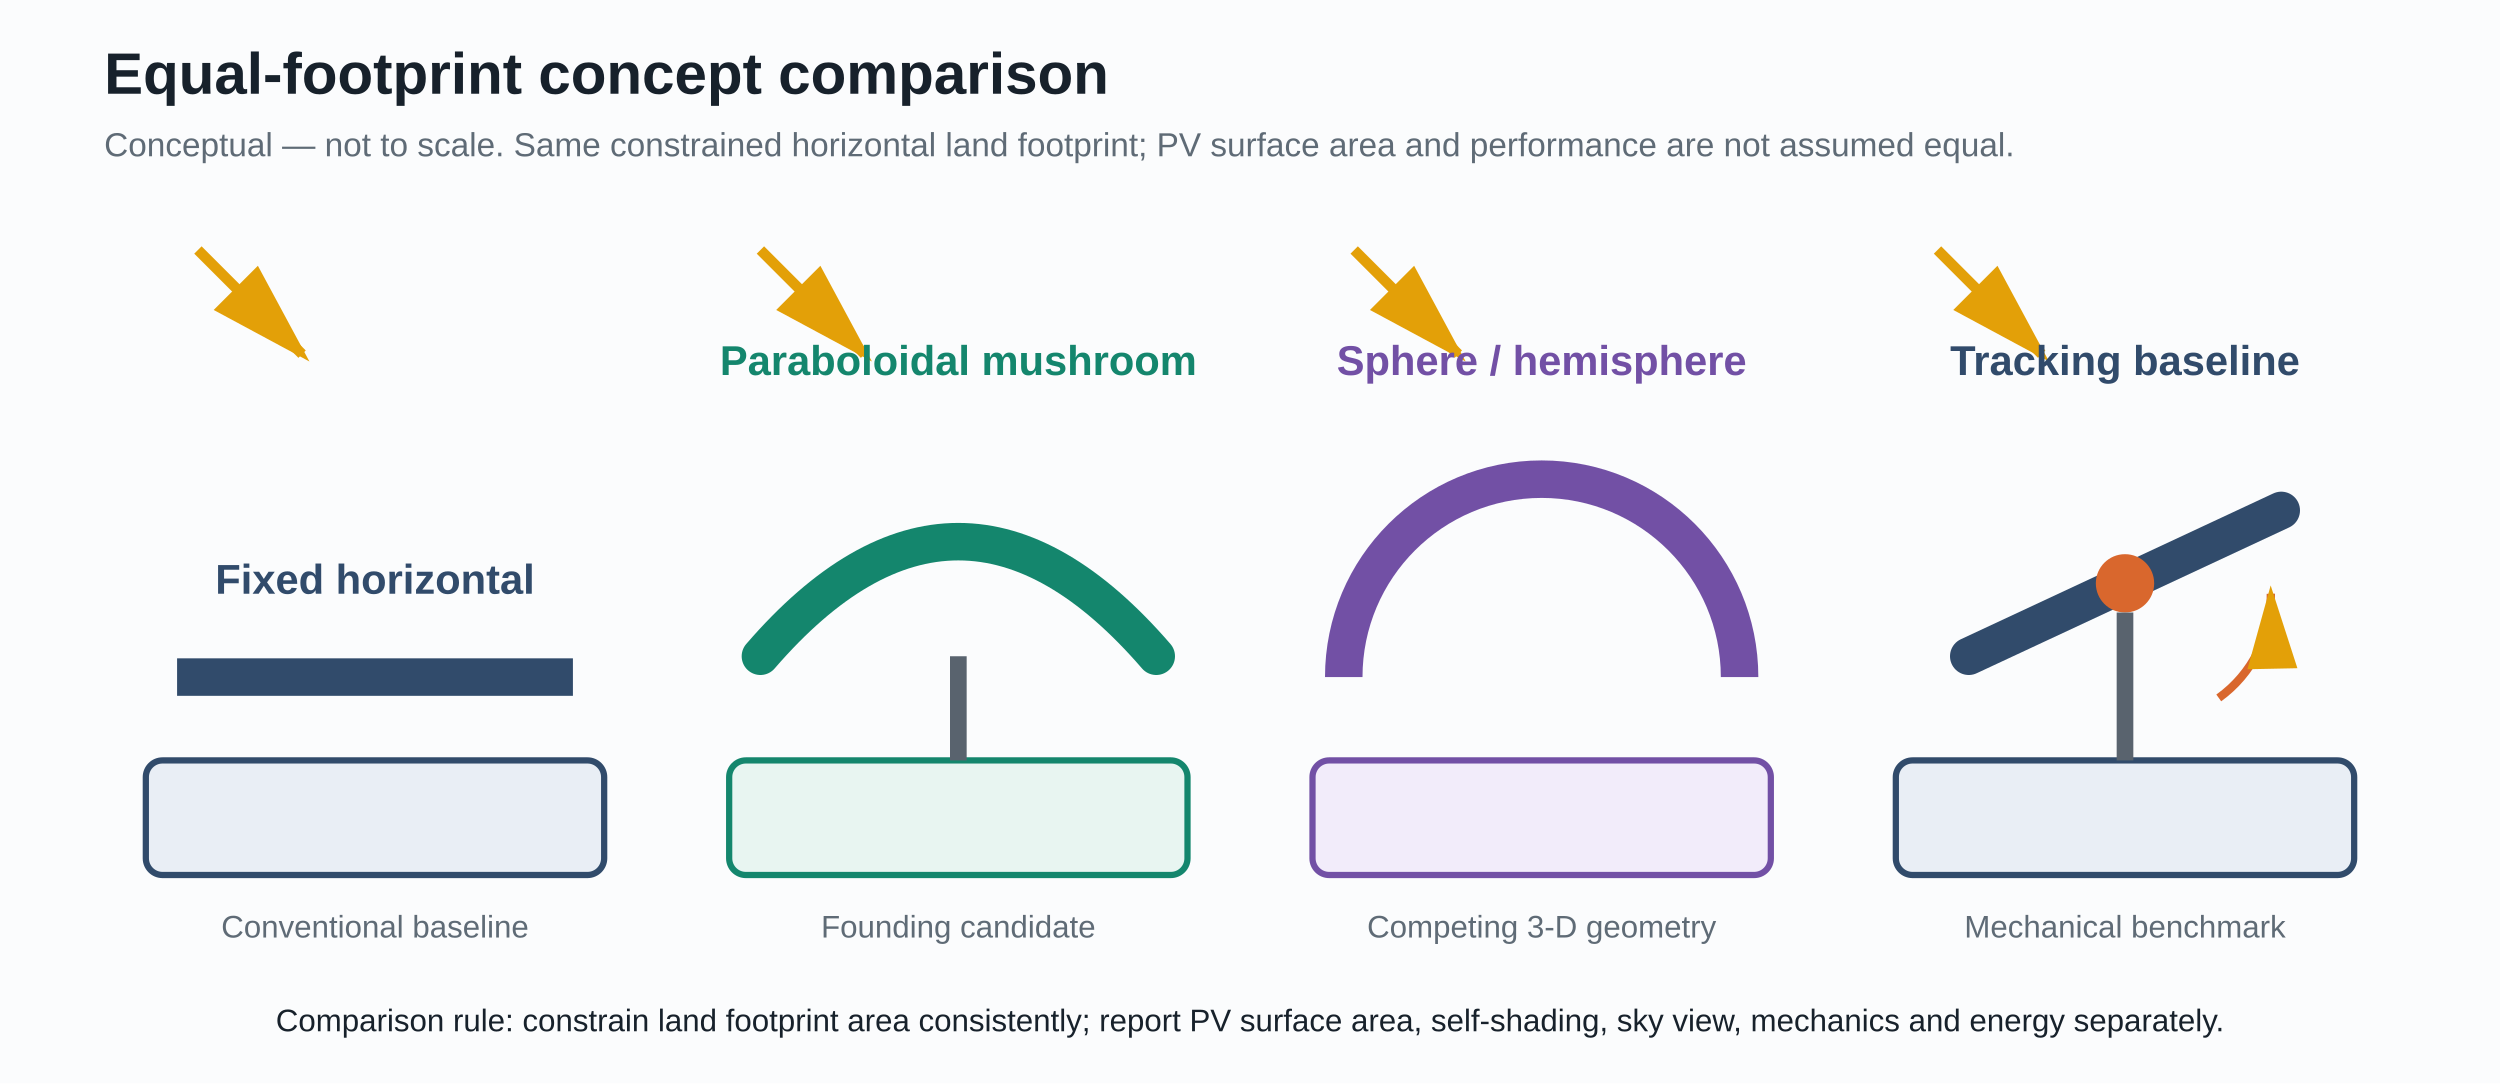
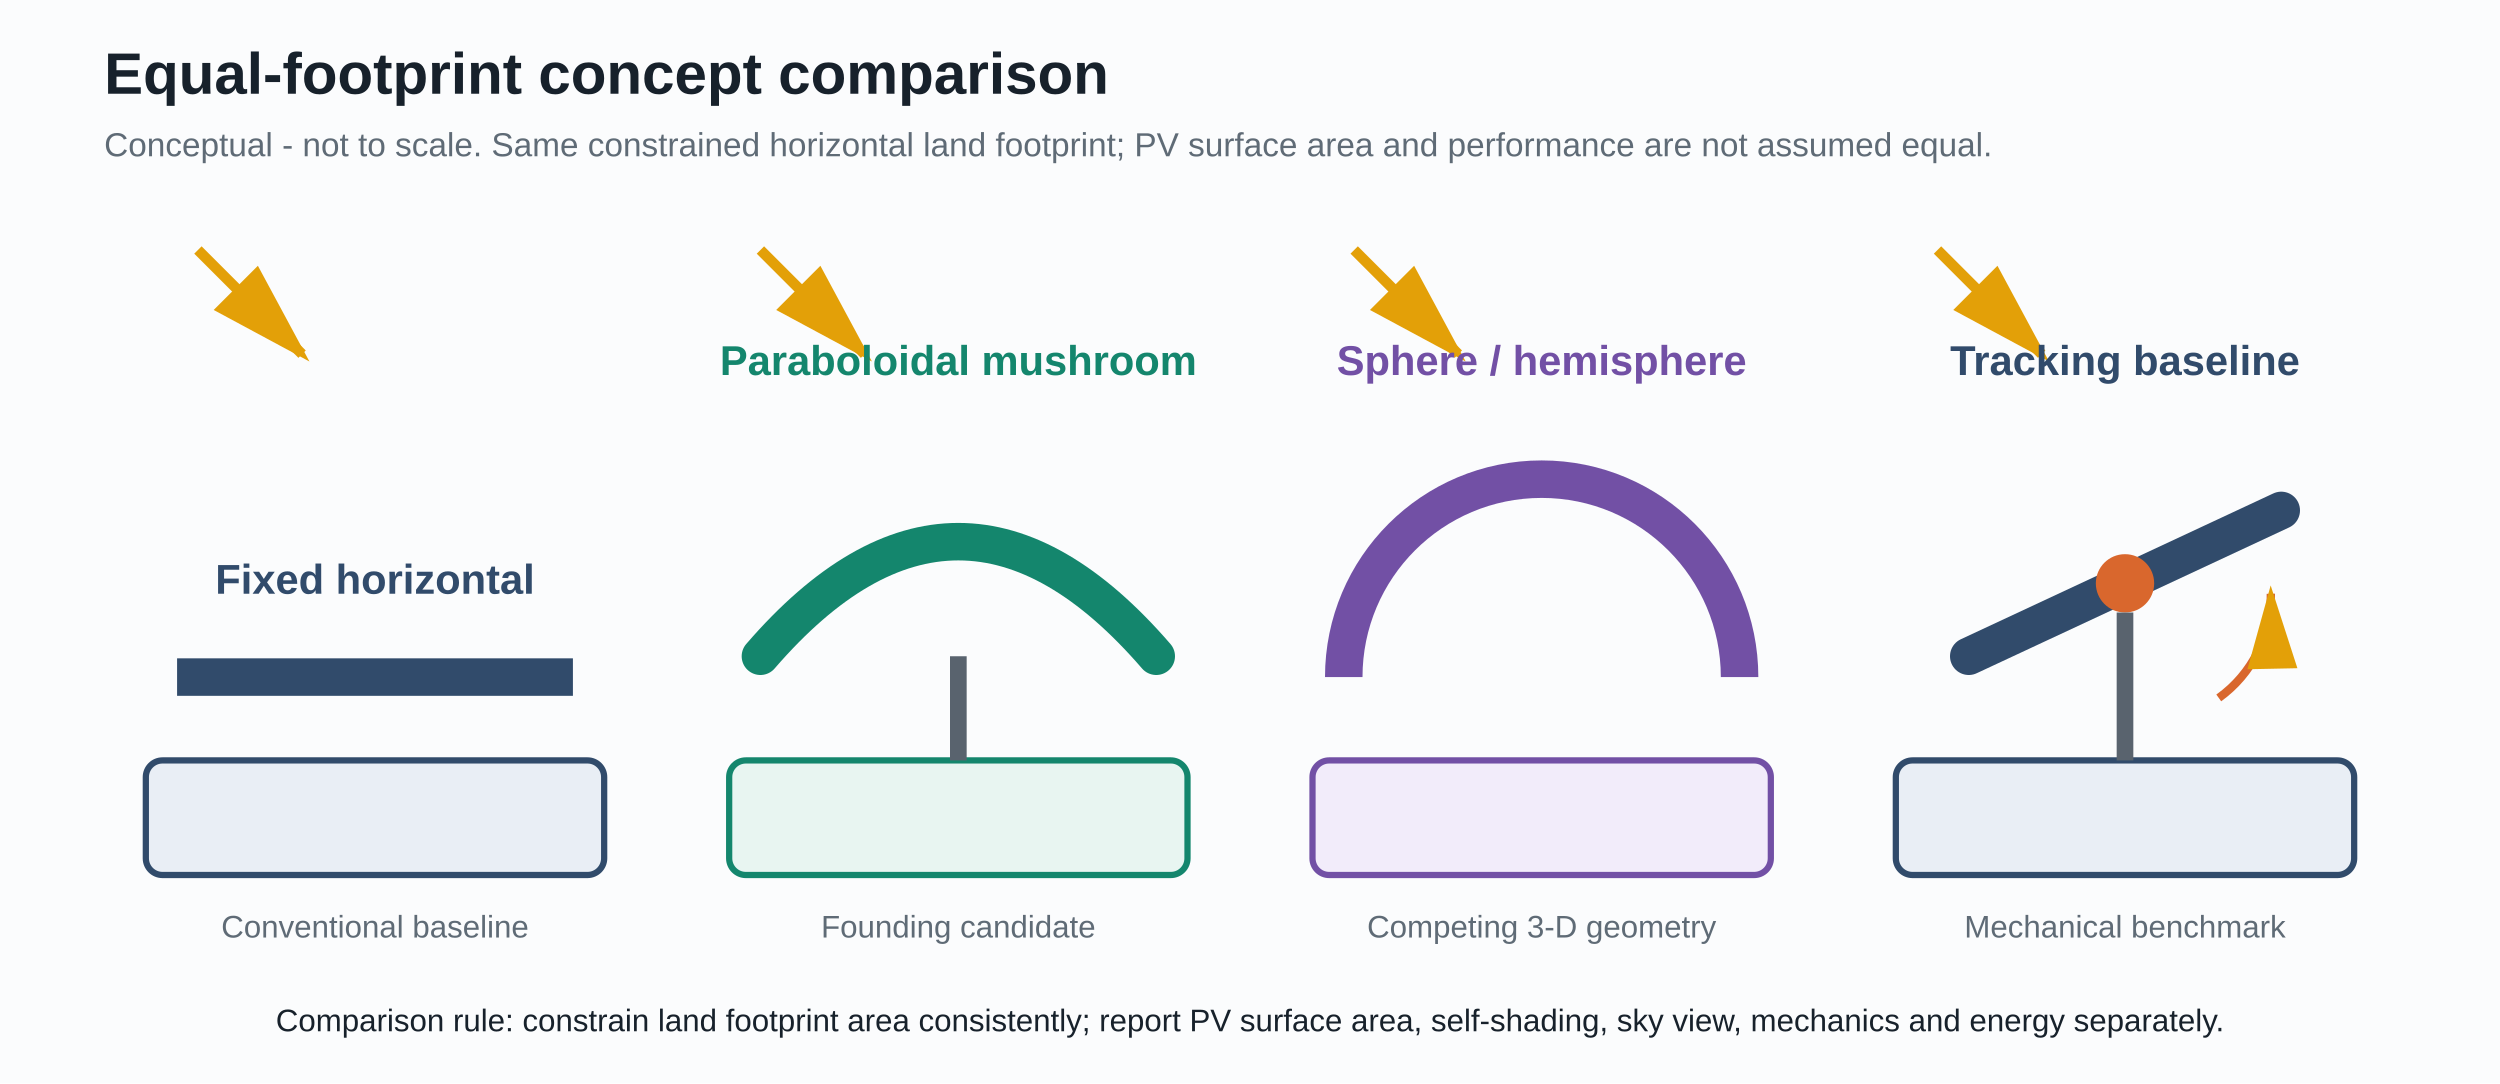
<svg xmlns="http://www.w3.org/2000/svg" width="1200" height="520" viewBox="0 0 1200 520">
  <rect width="1200" height="520" fill="#fbfcfd" />
  <text x="50" y="45" font-family="Arial" font-size="28" font-weight="700" fill="#17212b">Equal-footprint concept comparison</text>
-   <text x="50" y="75" font-family="Arial" font-size="16" fill="#5f6b76">Conceptual — not to scale. Same constrained horizontal land footprint; PV surface area and performance are not assumed equal.</text>
+   <text x="50" y="75" font-family="Arial" font-size="16" fill="#5f6b76">Conceptual - not to scale. Same constrained horizontal land footprint; PV surface area and performance are not assumed equal.</text>
  <defs>
    <marker id="sunarrow" markerWidth="10" markerHeight="10" refX="9" refY="3" orient="auto">
      <path d="M0,0 L10,3 L0,6 Z" fill="#e3a008" />
    </marker>
  </defs>
  <g stroke="#e3a008" stroke-width="5" marker-end="url(#sunarrow)">
    <line x1="95" y1="120" x2="145" y2="170" />
    <line x1="365" y1="120" x2="415" y2="170" />
    <line x1="650" y1="120" x2="700" y2="170" />
    <line x1="930" y1="120" x2="980" y2="170" />
  </g>
  <rect x="70" y="365" width="220" height="55" rx="8" fill="#e9eef5" stroke="#314b6b" stroke-width="3" />
  <line x1="85" y1="325" x2="275" y2="325" stroke="#314b6b" stroke-width="18" />
  <text x="180" y="285" text-anchor="middle" font-family="Arial" font-size="20" font-weight="700" fill="#314b6b">Fixed horizontal</text>
  <text x="180" y="450" text-anchor="middle" font-family="Arial" font-size="15" fill="#5f6b76">Conventional baseline</text>
  <rect x="350" y="365" width="220" height="55" rx="8" fill="#e8f5f1" stroke="#14866d" stroke-width="3" />
  <path d="M365 315 Q460 205 555 315" fill="none" stroke="#14866d" stroke-width="18" stroke-linecap="round" />
  <line x1="460" y1="315" x2="460" y2="365" stroke="#59636e" stroke-width="8" />
  <text x="460" y="180" text-anchor="middle" font-family="Arial" font-size="20" font-weight="700" fill="#14866d">Paraboloidal mushroom</text>
  <text x="460" y="450" text-anchor="middle" font-family="Arial" font-size="15" fill="#5f6b76">Founding candidate</text>
  <rect x="630" y="365" width="220" height="55" rx="8" fill="#f2ecfa" stroke="#7250a5" stroke-width="3" />
  <path d="M645 325 A95 95 0 0 1 835 325" fill="none" stroke="#7250a5" stroke-width="18" />
  <text x="740" y="180" text-anchor="middle" font-family="Arial" font-size="20" font-weight="700" fill="#7250a5">Sphere / hemisphere</text>
  <text x="740" y="450" text-anchor="middle" font-family="Arial" font-size="15" fill="#5f6b76">Competing 3-D geometry</text>
  <rect x="910" y="365" width="220" height="55" rx="8" fill="#e9eef5" stroke="#314b6b" stroke-width="3" />
  <line x1="945" y1="315" x2="1095" y2="245" stroke="#314b6b" stroke-width="18" stroke-linecap="round" />
  <circle cx="1020" cy="280" r="14" fill="#d9672d" />
  <line x1="1020" y1="294" x2="1020" y2="365" stroke="#59636e" stroke-width="8" />
  <path d="M1065 335 A60 60 0 0 0 1090 285" fill="none" stroke="#d9672d" stroke-width="4" marker-end="url(#sunarrow)" />
  <text x="1020" y="180" text-anchor="middle" font-family="Arial" font-size="20" font-weight="700" fill="#314b6b">Tracking baseline</text>
  <text x="1020" y="450" text-anchor="middle" font-family="Arial" font-size="15" fill="#5f6b76">Mechanical benchmark</text>
  <text x="600" y="495" text-anchor="middle" font-family="Arial" font-size="15" fill="#17212b">Comparison rule: constrain land footprint area consistently; report PV surface area, self-shading, sky view, mechanics and energy separately.</text>
</svg>
